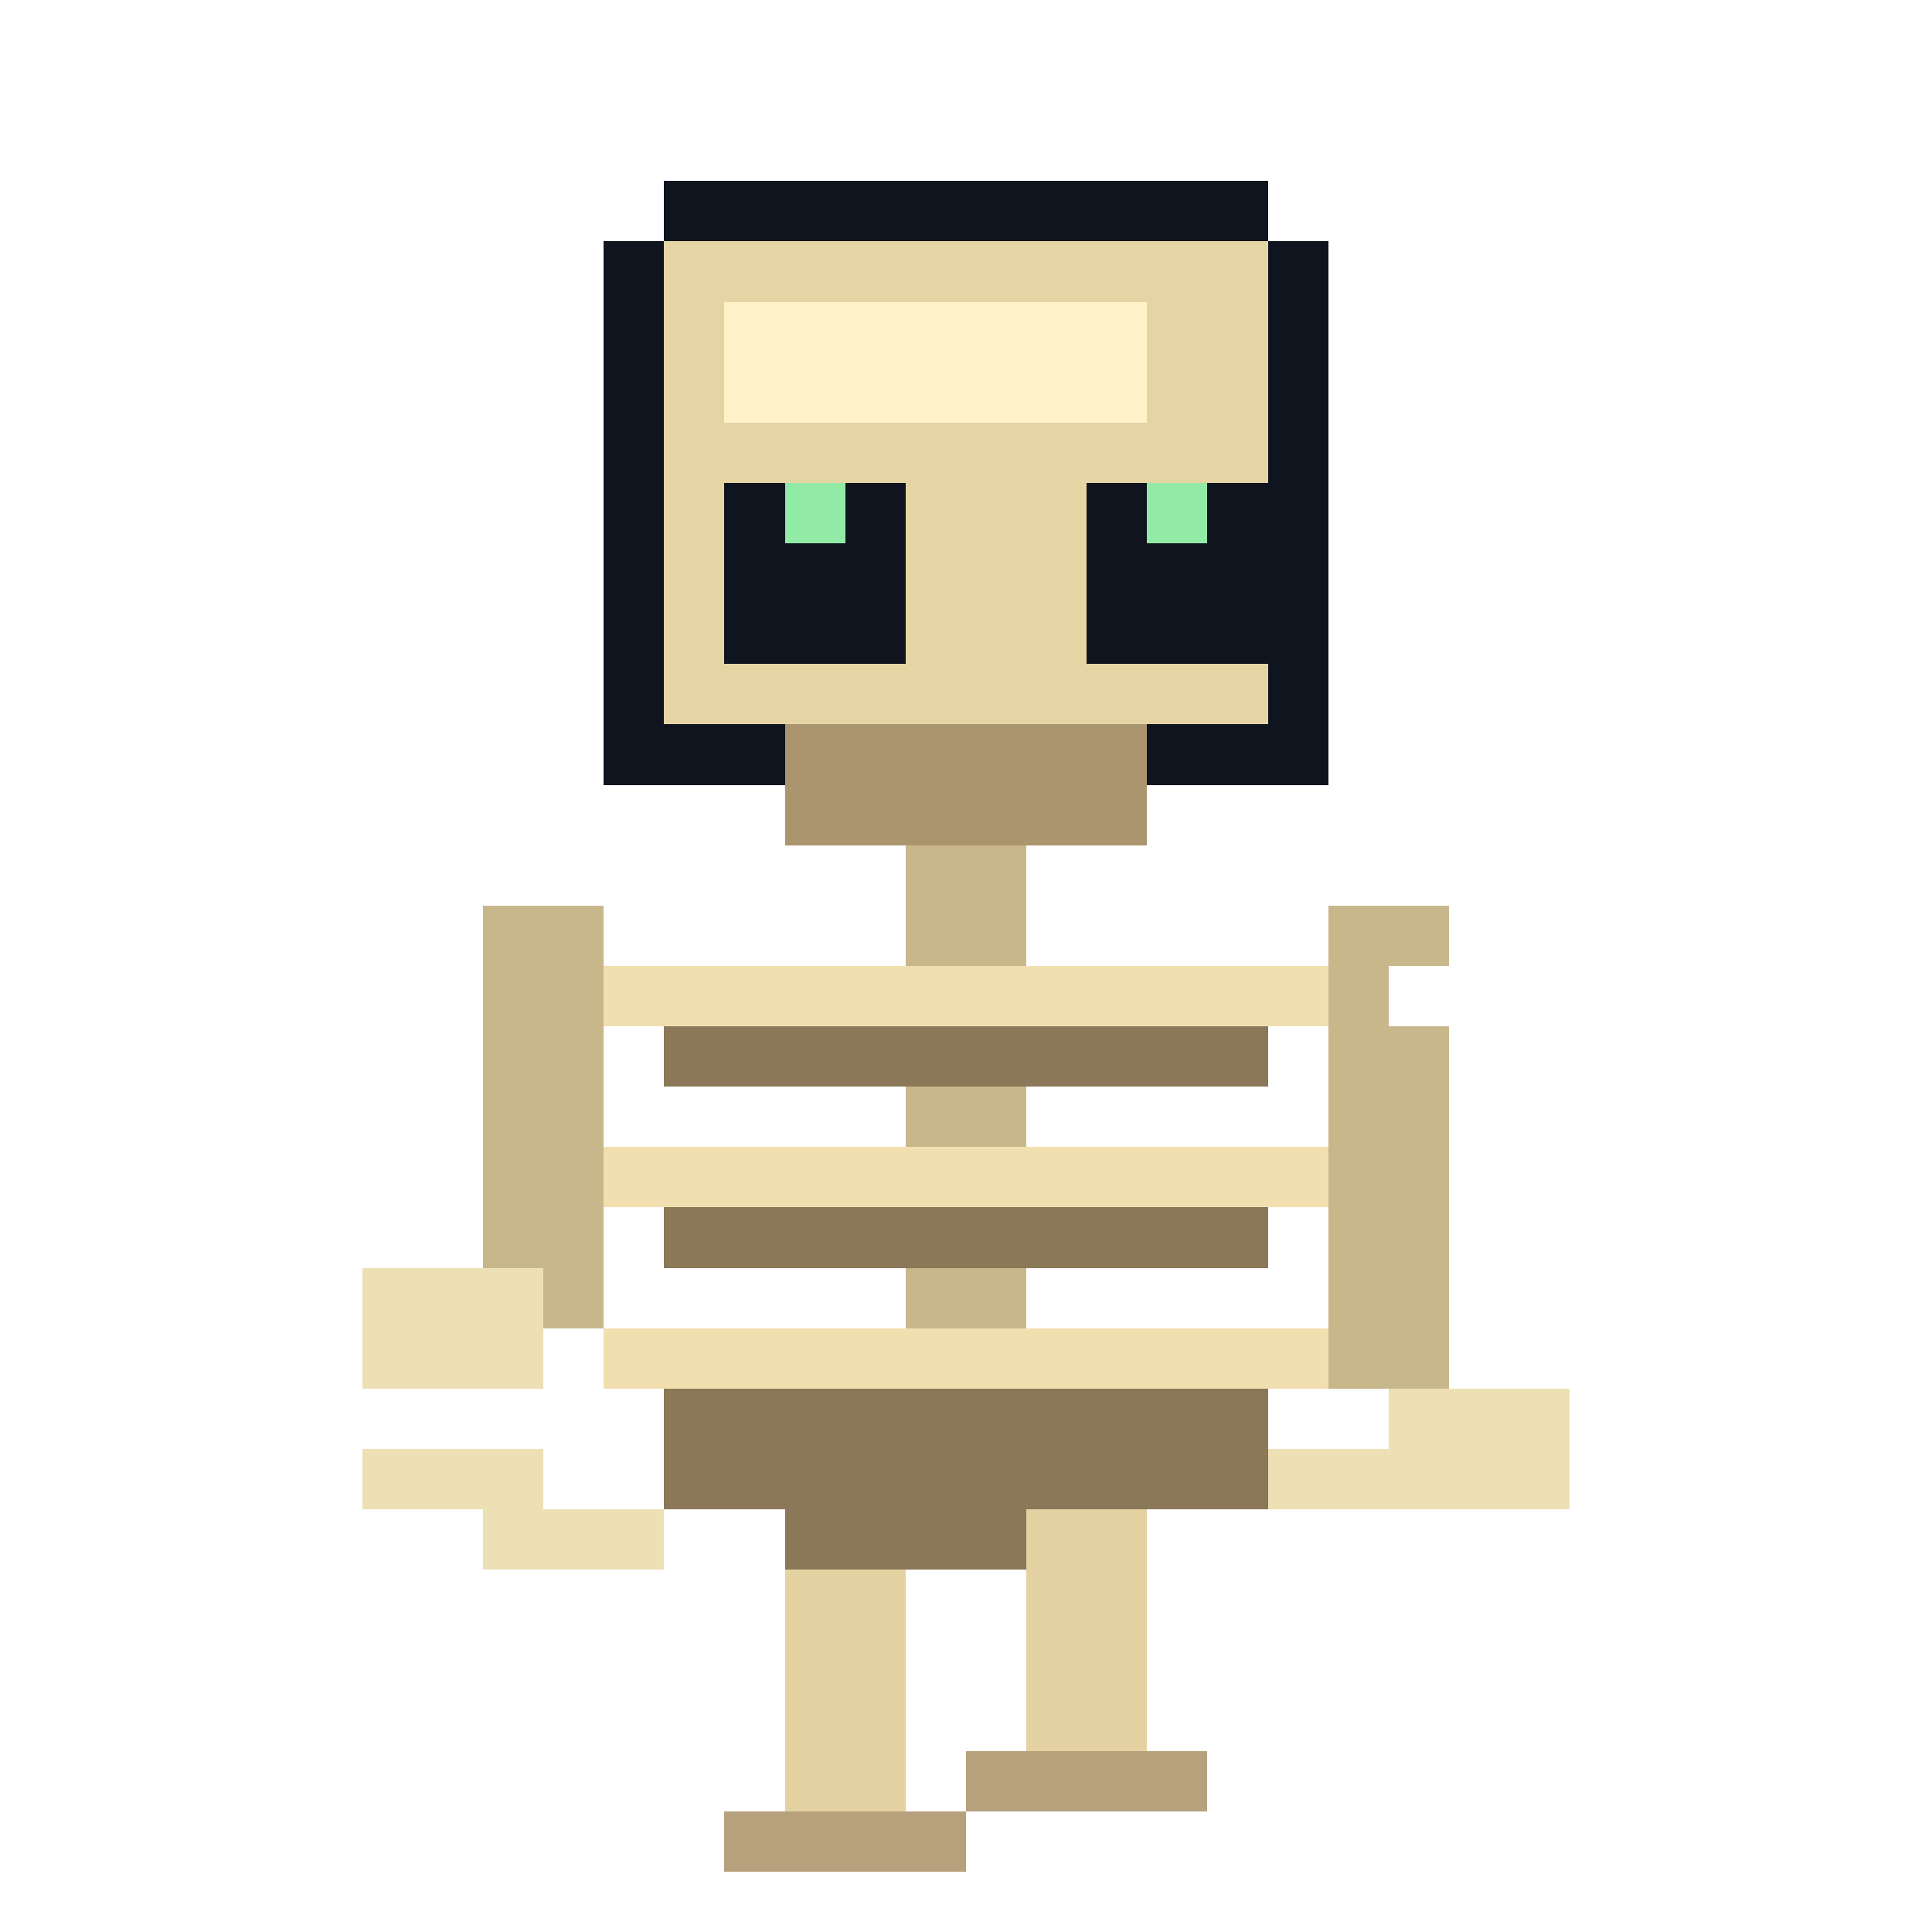
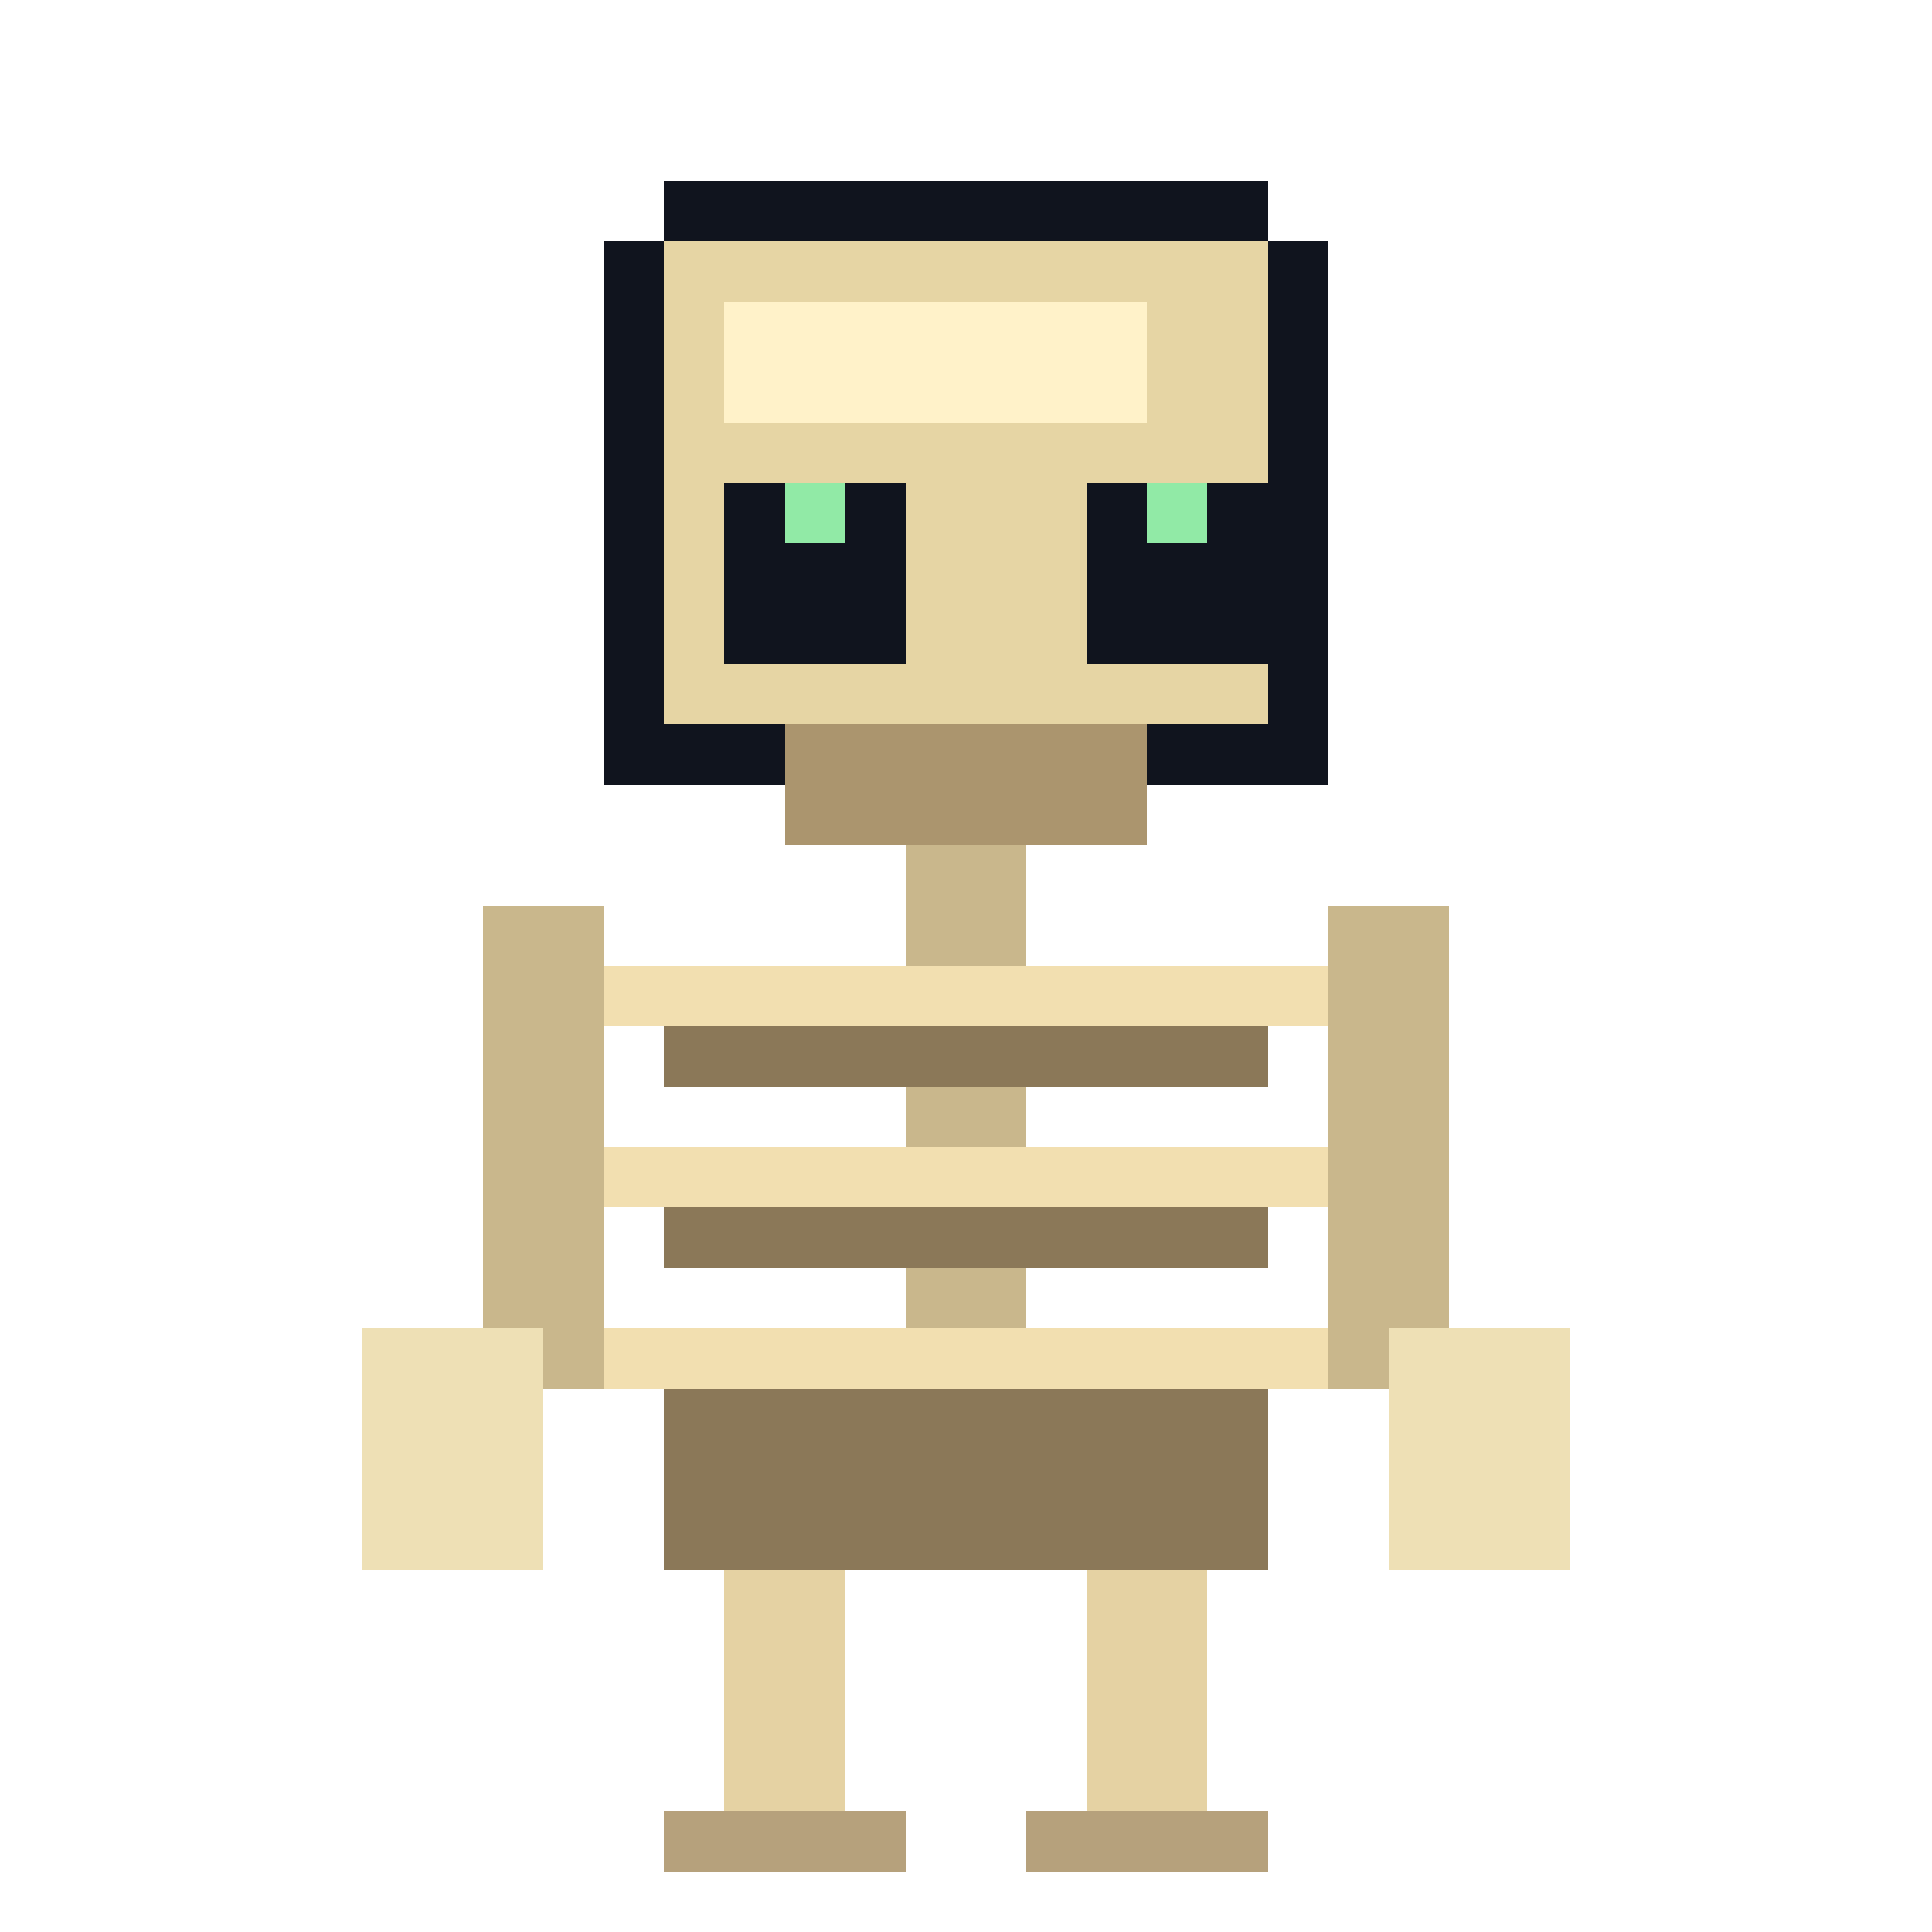
<svg xmlns="http://www.w3.org/2000/svg" width="32" height="32" viewBox="0 0 32 32" shape-rendering="crispEdges">
  <rect x="11" y="3" width="10" height="1" fill="#10141e" />
  <rect x="10" y="4" width="1" height="1" fill="#10141e" />
  <rect x="11" y="4" width="10" height="1" fill="#e6d5a4" />
  <rect x="21" y="4" width="1" height="1" fill="#10141e" />
  <rect x="10" y="5" width="1" height="1" fill="#10141e" />
  <rect x="11" y="5" width="1" height="1" fill="#e6d5a4" />
  <rect x="12" y="5" width="7" height="1" fill="#fff2c9" />
  <rect x="19" y="5" width="2" height="1" fill="#e6d5a4" />
  <rect x="21" y="5" width="1" height="1" fill="#10141e" />
  <rect x="10" y="6" width="1" height="1" fill="#10141e" />
  <rect x="11" y="6" width="1" height="1" fill="#e6d5a4" />
  <rect x="12" y="6" width="7" height="1" fill="#fff2c9" />
  <rect x="19" y="6" width="2" height="1" fill="#e6d5a4" />
  <rect x="21" y="6" width="1" height="1" fill="#10141e" />
  <rect x="10" y="7" width="1" height="1" fill="#10141e" />
  <rect x="11" y="7" width="10" height="1" fill="#e6d5a4" />
  <rect x="21" y="7" width="1" height="1" fill="#10141e" />
  <rect x="10" y="8" width="1" height="1" fill="#10141e" />
  <rect x="11" y="8" width="1" height="1" fill="#e6d5a4" />
  <rect x="12" y="8" width="1" height="1" fill="#10141e" />
  <rect x="13" y="8" width="1" height="1" fill="#91eaa6" />
  <rect x="14" y="8" width="1" height="1" fill="#10141e" />
  <rect x="15" y="8" width="3" height="1" fill="#e6d5a4" />
  <rect x="18" y="8" width="1" height="1" fill="#10141e" />
  <rect x="19" y="8" width="1" height="1" fill="#91eaa6" />
  <rect x="20" y="8" width="2" height="1" fill="#10141e" />
  <rect x="10" y="9" width="1" height="1" fill="#10141e" />
  <rect x="11" y="9" width="1" height="1" fill="#e6d5a4" />
  <rect x="12" y="9" width="3" height="1" fill="#10141e" />
  <rect x="15" y="9" width="3" height="1" fill="#e6d5a4" />
  <rect x="18" y="9" width="4" height="1" fill="#10141e" />
  <rect x="10" y="10" width="1" height="1" fill="#10141e" />
  <rect x="11" y="10" width="1" height="1" fill="#e6d5a4" />
  <rect x="12" y="10" width="3" height="1" fill="#10141e" />
  <rect x="15" y="10" width="3" height="1" fill="#e6d5a4" />
  <rect x="18" y="10" width="4" height="1" fill="#10141e" />
  <rect x="10" y="11" width="1" height="1" fill="#10141e" />
  <rect x="11" y="11" width="10" height="1" fill="#e6d5a4" />
  <rect x="21" y="11" width="1" height="1" fill="#10141e" />
  <rect x="10" y="12" width="3" height="1" fill="#10141e" />
  <rect x="13" y="12" width="6" height="1" fill="#ab956e" />
  <rect x="19" y="12" width="3" height="1" fill="#10141e" />
  <rect x="13" y="13" width="6" height="1" fill="#ab956e" />
  <rect x="15" y="14" width="2" height="1" fill="#c9b78c" />
  <rect x="8" y="15" width="2" height="1" fill="#c9b78c" />
  <rect x="15" y="15" width="2" height="1" fill="#c9b78c" />
  <rect x="22" y="15" width="2" height="1" fill="#c9b78c" />
  <rect x="8" y="16" width="2" height="1" fill="#c9b78c" />
  <rect x="10" y="16" width="12" height="1" fill="#f2dfb0" />
-   <rect x="22" y="16" width="1" height="1" fill="#c9b78c" />
+   <rect x="22" y="16" width="2" height="1" fill="#c9b78c" />
  <rect x="8" y="17" width="2" height="1" fill="#c9b78c" />
  <rect x="11" y="17" width="10" height="1" fill="#8b7858" />
  <rect x="22" y="17" width="2" height="1" fill="#c9b78c" />
  <rect x="8" y="18" width="2" height="1" fill="#c9b78c" />
  <rect x="15" y="18" width="2" height="1" fill="#c9b78c" />
  <rect x="22" y="18" width="2" height="1" fill="#c9b78c" />
  <rect x="8" y="19" width="2" height="1" fill="#c9b78c" />
  <rect x="10" y="19" width="12" height="1" fill="#f2dfb0" />
  <rect x="22" y="19" width="2" height="1" fill="#c9b78c" />
  <rect x="8" y="20" width="2" height="1" fill="#c9b78c" />
  <rect x="11" y="20" width="10" height="1" fill="#8b7858" />
  <rect x="22" y="20" width="2" height="1" fill="#c9b78c" />
-   <rect x="6" y="21" width="3" height="1" fill="#eee0b5" />
-   <rect x="9" y="21" width="1" height="1" fill="#c9b78c" />
+   <rect x="8" y="21" width="2" height="1" fill="#c9b78c" />
  <rect x="15" y="21" width="2" height="1" fill="#c9b78c" />
  <rect x="22" y="21" width="2" height="1" fill="#c9b78c" />
  <rect x="6" y="22" width="3" height="1" fill="#eee0b5" />
+   <rect x="9" y="22" width="1" height="1" fill="#c9b78c" />
  <rect x="10" y="22" width="12" height="1" fill="#f2dfb0" />
-   <rect x="22" y="22" width="2" height="1" fill="#c9b78c" />
+   <rect x="22" y="22" width="1" height="1" fill="#c9b78c" />
+   <rect x="23" y="22" width="3" height="1" fill="#eee0b5" />
+   <rect x="6" y="23" width="3" height="1" fill="#eee0b5" />
  <rect x="11" y="23" width="10" height="1" fill="#8b7858" />
  <rect x="23" y="23" width="3" height="1" fill="#eee0b5" />
  <rect x="6" y="24" width="3" height="1" fill="#eee0b5" />
  <rect x="11" y="24" width="10" height="1" fill="#8b7858" />
-   <rect x="21" y="24" width="5" height="1" fill="#eee0b5" />
-   <rect x="8" y="25" width="3" height="1" fill="#eee0b5" />
-   <rect x="13" y="25" width="4" height="1" fill="#8b7858" />
-   <rect x="17" y="25" width="2" height="1" fill="#e5d2a3" />
-   <rect x="13" y="26" width="2" height="1" fill="#e5d2a3" />
-   <rect x="17" y="26" width="2" height="1" fill="#e5d2a3" />
-   <rect x="13" y="27" width="2" height="1" fill="#e5d2a3" />
-   <rect x="17" y="27" width="2" height="1" fill="#e5d2a3" />
-   <rect x="13" y="28" width="2" height="1" fill="#e5d2a3" />
-   <rect x="17" y="28" width="2" height="1" fill="#e5d2a3" />
-   <rect x="13" y="29" width="2" height="1" fill="#e5d2a3" />
-   <rect x="16" y="29" width="4" height="1" fill="#b6a17c" />
-   <rect x="12" y="30" width="4" height="1" fill="#b6a17c" />
+   <rect x="23" y="24" width="3" height="1" fill="#eee0b5" />
+   <rect x="6" y="25" width="3" height="1" fill="#eee0b5" />
+   <rect x="11" y="25" width="10" height="1" fill="#8b7858" />
+   <rect x="23" y="25" width="3" height="1" fill="#eee0b5" />
+   <rect x="12" y="26" width="2" height="1" fill="#e5d2a3" />
+   <rect x="18" y="26" width="2" height="1" fill="#e5d2a3" />
+   <rect x="12" y="27" width="2" height="1" fill="#e5d2a3" />
+   <rect x="18" y="27" width="2" height="1" fill="#e5d2a3" />
+   <rect x="12" y="28" width="2" height="1" fill="#e5d2a3" />
+   <rect x="18" y="28" width="2" height="1" fill="#e5d2a3" />
+   <rect x="12" y="29" width="2" height="1" fill="#e5d2a3" />
+   <rect x="18" y="29" width="2" height="1" fill="#e5d2a3" />
+   <rect x="11" y="30" width="4" height="1" fill="#b6a17c" />
+   <rect x="17" y="30" width="4" height="1" fill="#b6a17c" />
</svg>
